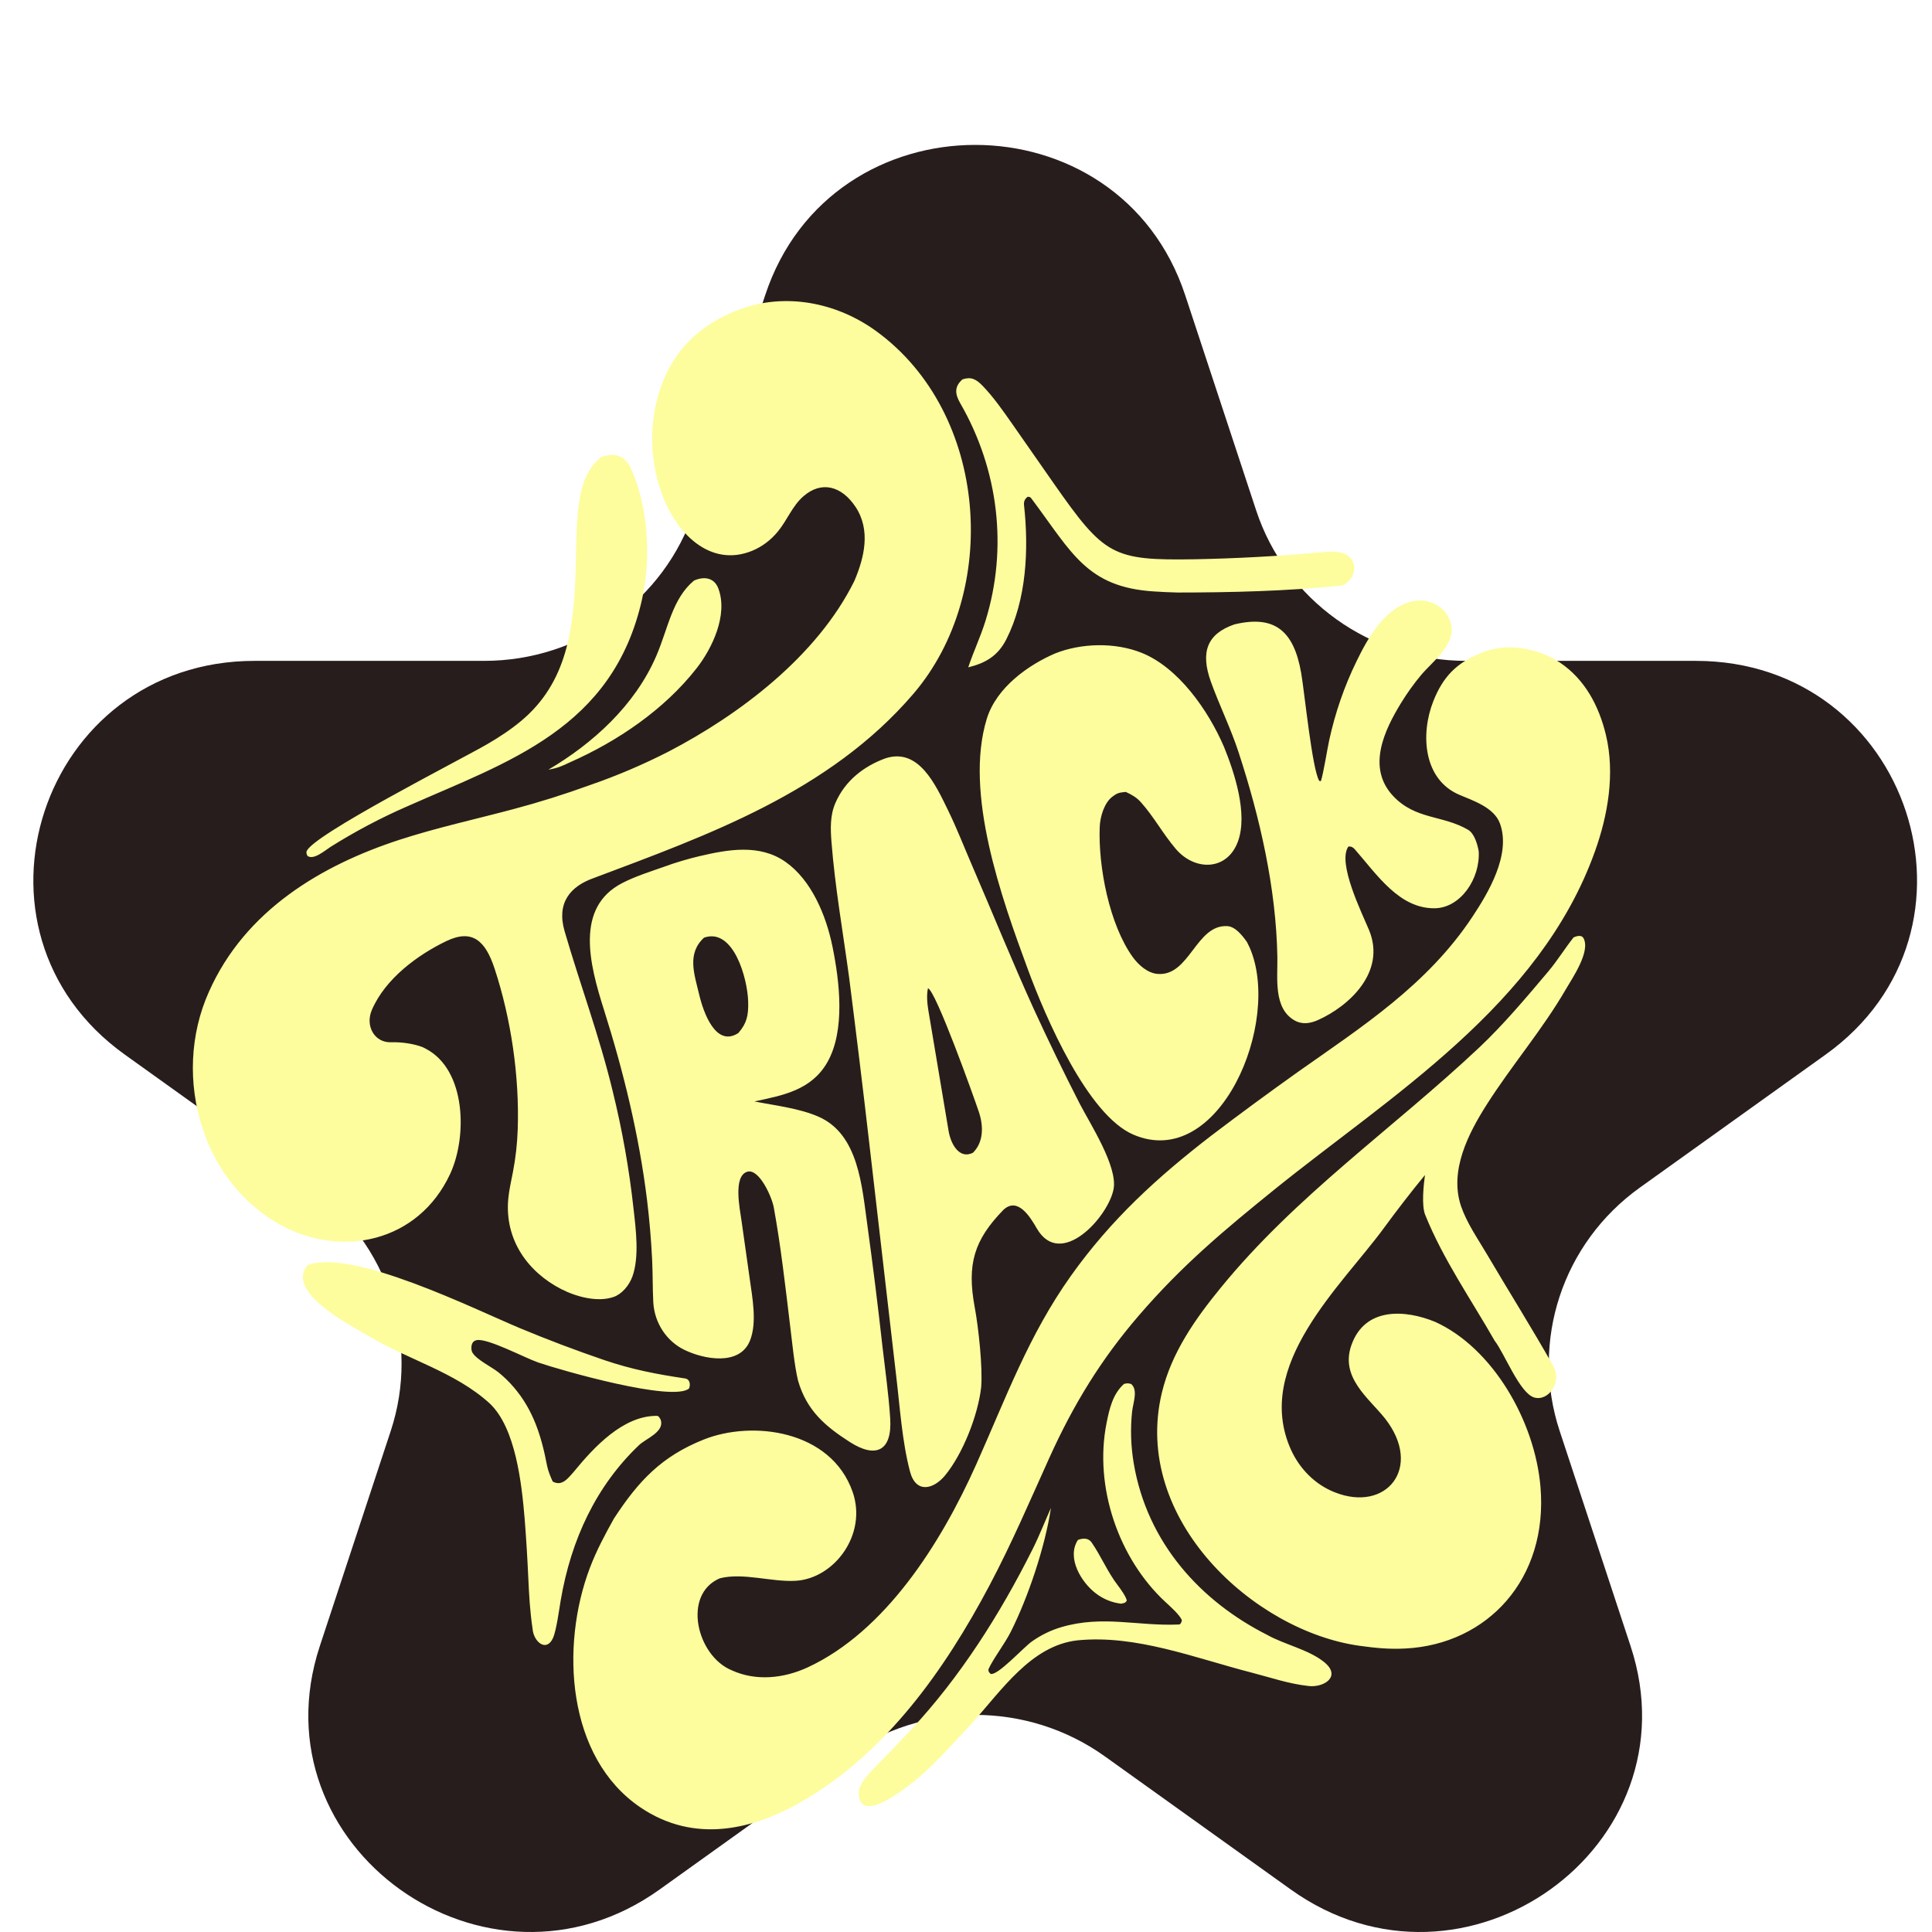
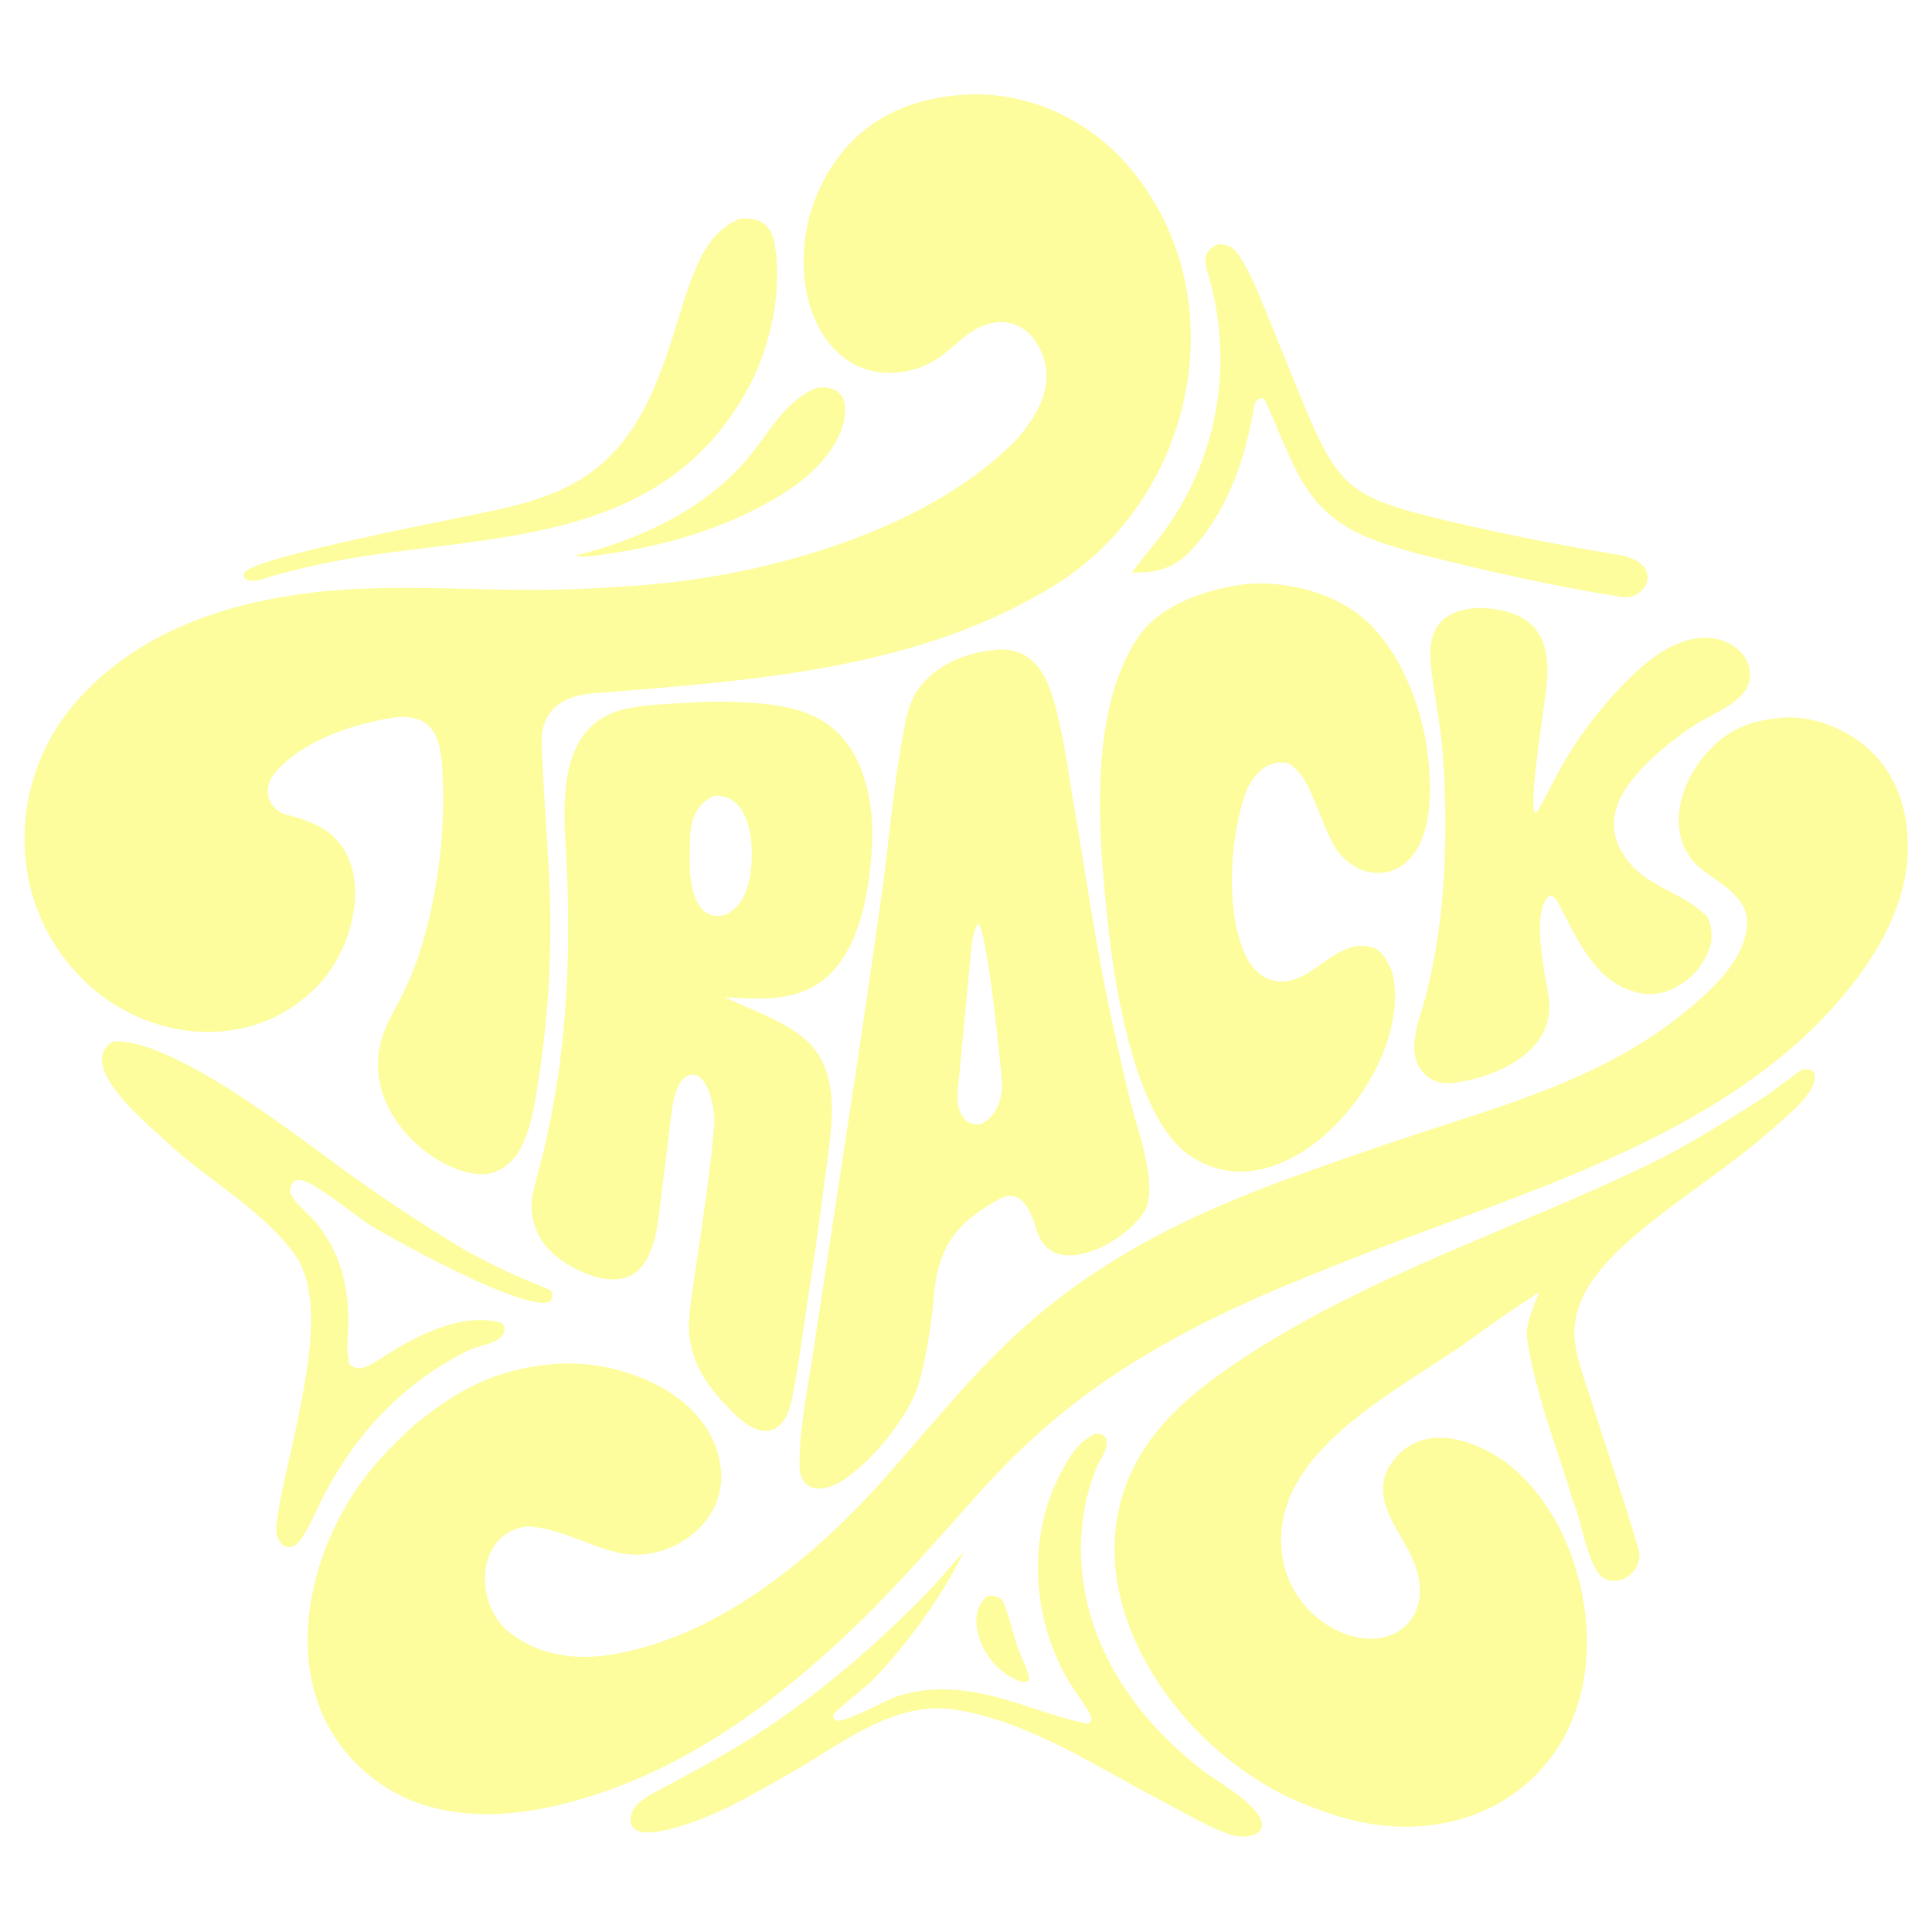
- <svg xmlns="http://www.w3.org/2000/svg" width="80" height="80" viewBox="0 0 80 80" fill="none">
-   <path d="M31.683 12.228C34.421 3.924 46.341 3.924 49.078 12.228L52.016 21.137C53.24 24.851 56.751 27.365 60.713 27.365H70.218C79.077 27.365 82.761 38.537 75.594 43.669L67.904 49.175C64.698 51.47 63.357 55.538 64.582 59.252L67.519 68.161C70.256 76.465 60.613 83.37 53.446 78.238L45.756 72.732C42.551 70.436 38.211 70.436 35.005 72.732L27.316 78.238C20.148 83.37 10.505 76.465 13.243 68.161L16.18 59.252C17.404 55.538 16.063 51.47 12.858 49.175L5.168 43.669C-1.999 38.537 1.684 27.365 10.543 27.365H20.049C24.011 27.365 27.522 24.851 28.746 21.137L31.683 12.228Z" fill="#281D1D" />
-   <path d="M46.542 57.305C46.694 57.273 46.687 57.271 46.838 57.308C47.133 57.557 46.919 58.082 46.878 58.449C46.802 59.161 46.825 59.885 46.946 60.596C47.504 63.904 49.736 66.315 52.464 67.693C53.18 68.097 54.166 68.297 54.814 68.81C55.571 69.409 54.828 69.884 54.196 69.815C53.35 69.722 52.633 69.467 51.826 69.259C49.469 68.652 47.037 67.679 44.608 67.924C42.693 68.141 41.471 70.001 40.242 71.359C39.264 72.401 38.355 73.481 37.171 74.262C36.861 74.467 35.654 75.292 35.56 74.333C35.525 73.963 35.818 73.622 36.043 73.373C36.612 72.794 37.176 72.209 37.732 71.613C39.752 69.447 41.396 66.866 42.756 64.152C43.032 63.602 43.265 63.004 43.518 62.439C43.272 64.059 42.576 66.135 41.852 67.573C41.593 68.087 41.114 68.698 40.926 69.129C40.949 69.266 40.923 69.205 41.021 69.313C41.312 69.393 42.367 68.228 42.724 67.973C43.101 67.705 43.515 67.503 43.952 67.375C45.667 66.871 47.111 67.343 48.813 67.267C48.899 67.263 48.921 67.164 48.94 67.096C48.866 66.877 48.423 66.489 48.248 66.326C46.331 64.547 45.292 61.581 45.82 58.927C45.939 58.327 46.078 57.723 46.542 57.305ZM65.159 38.815C65.285 38.762 65.488 38.693 65.573 38.855C65.863 39.407 65.104 40.506 64.85 40.944C63.865 42.646 62.593 44.112 61.547 45.762C60.817 46.916 60.002 48.466 60.497 49.941C60.738 50.644 61.184 51.279 61.557 51.913C62.471 53.465 63.435 54.998 64.32 56.567C64.692 57.227 64.121 58.035 63.532 57.868C62.929 57.697 62.3 56.041 61.89 55.516C60.907 53.796 59.757 52.147 59.014 50.304C58.856 49.913 58.95 49.05 59.005 48.656C58.459 49.314 57.807 50.162 57.3 50.856C55.555 53.239 51.896 56.525 53.449 60.014C53.821 60.84 54.473 61.479 55.263 61.79C57.41 62.65 58.94 60.762 57.349 58.734C56.662 57.875 55.489 57.036 55.957 55.703C56.523 54.089 58.226 54.239 59.429 54.737C61.801 55.812 63.552 58.827 63.787 61.558C64.116 65.389 61.583 68.087 58.195 68.261C57.524 68.296 56.971 68.242 56.3 68.149C51.924 67.545 46.861 62.909 48.108 57.68C48.506 56.011 49.495 54.615 50.524 53.353C53.659 49.498 57.706 46.715 61.26 43.368C62.25 42.435 63.225 41.278 64.112 40.225C64.478 39.791 64.8 39.269 65.159 38.815ZM61.285 27.057C62.298 26.593 63.663 26.808 64.606 27.444C65.613 28.124 66.205 29.21 66.498 30.434C66.881 32.038 66.578 33.763 66.044 35.251C63.766 41.632 57.573 45.379 52.775 49.253C50.7 50.929 48.936 52.402 47.148 54.483C45.594 56.29 44.455 58.144 43.447 60.374C42.65 62.14 41.882 63.932 40.979 65.637C39.089 69.207 36.702 72.523 33.339 74.519C31.216 75.779 28.76 76.356 26.521 74.842C23.463 72.775 23.197 68.159 24.425 64.924C24.702 64.195 25.047 63.553 25.421 62.882C26.453 61.298 27.412 60.301 29.131 59.612C31.157 58.799 34.411 59.219 35.305 61.775C35.921 63.535 34.547 65.37 32.937 65.458C31.934 65.512 30.78 65.11 29.809 65.353C28.237 66.021 28.85 68.565 30.296 69.162C31.302 69.623 32.453 69.502 33.45 69.04C36.64 67.557 38.941 63.955 40.424 60.638C41.66 57.872 42.591 55.293 44.347 52.826C46.02 50.476 47.929 48.746 50.136 47.04C51.327 46.134 52.531 45.249 53.747 44.384C56.377 42.527 59.102 40.788 60.976 37.952C61.604 37.002 62.582 35.394 62.11 34.099C61.869 33.438 61.005 33.155 60.431 32.912C58.939 32.279 58.809 30.406 59.351 29.033C59.756 28.013 60.315 27.455 61.285 27.057ZM44.634 63.766C44.823 63.694 45.06 63.667 45.2 63.868C45.596 64.44 45.863 65.099 46.292 65.654C46.386 65.776 46.66 66.153 46.655 66.289C46.564 66.396 46.58 66.364 46.425 66.406C46.038 66.357 45.699 66.223 45.376 65.978C44.776 65.522 44.154 64.507 44.634 63.766ZM12.749 52.379C14.595 51.701 19.598 54.186 21.511 54.989C22.675 55.475 23.853 55.92 25.04 56.325C26.182 56.711 27.205 56.906 28.377 57.08C28.551 57.105 28.607 57.314 28.531 57.495C27.851 58.064 23.237 56.744 22.285 56.417C21.736 56.228 20.193 55.406 19.742 55.492C19.658 55.508 19.59 55.546 19.552 55.634C19.507 55.739 19.504 55.915 19.567 56.016C19.748 56.31 20.351 56.597 20.634 56.821C20.865 57.007 21.081 57.216 21.277 57.446C22.088 58.393 22.42 59.474 22.654 60.696C22.694 60.907 22.798 61.153 22.886 61.347C23.267 61.559 23.518 61.217 23.759 60.944C24.587 59.933 25.803 58.61 27.21 58.628C27.276 58.629 27.351 58.756 27.369 58.826C27.487 59.307 26.744 59.569 26.46 59.84C24.692 61.523 23.647 63.741 23.217 66.27C23.158 66.613 23.04 67.516 22.896 67.832C22.623 68.427 22.091 67.984 22.052 67.438C21.944 66.717 21.909 66.054 21.876 65.347C21.839 64.531 21.79 63.716 21.726 62.901C21.603 61.446 21.356 59.121 20.272 58.108C18.842 56.808 16.898 56.302 15.288 55.336C14.593 54.919 11.761 53.503 12.749 52.379ZM36.651 31.405C38.036 30.941 38.734 32.477 39.272 33.584C39.634 34.329 39.93 35.096 40.259 35.856C41.108 37.819 41.915 39.82 42.8 41.766C43.407 43.089 44.042 44.399 44.704 45.692C45.145 46.545 46.286 48.3 46.111 49.236C45.892 50.396 43.916 52.57 42.932 50.867C42.658 50.391 42.144 49.546 41.55 50.096C40.336 51.346 40.029 52.342 40.361 54.13C40.52 54.983 40.697 56.641 40.627 57.453C40.489 58.638 39.85 60.229 39.13 61.098C38.658 61.668 37.925 61.864 37.679 60.926C37.35 59.671 37.262 58.244 37.107 56.955L35.993 47.323C35.729 45.035 35.45 42.749 35.159 40.465C34.907 38.604 34.578 36.749 34.43 34.867C34.386 34.308 34.37 33.76 34.592 33.25C34.997 32.316 35.777 31.728 36.651 31.405ZM28.975 35.449C30.134 35.179 31.455 34.931 32.535 35.695C33.599 36.447 34.207 37.898 34.471 39.196C34.768 40.653 35.008 42.684 34.253 43.995C33.584 45.155 32.396 45.358 31.24 45.608C32.095 45.779 33.076 45.885 33.887 46.237C35.562 46.966 35.689 49.127 35.92 50.762C36.149 52.428 36.356 54.096 36.542 55.767C36.655 56.753 36.796 57.723 36.86 58.718C36.954 60.114 36.244 60.389 35.188 59.71C34.182 59.064 33.407 58.416 33.047 57.174C32.895 56.563 32.793 55.5 32.713 54.858C32.515 53.231 32.334 51.608 32.04 49.993C31.962 49.562 31.428 48.358 30.933 48.522C30.355 48.715 30.632 50.04 30.705 50.552L31.042 52.934C31.152 53.734 31.355 54.751 31.057 55.507C30.633 56.578 29.136 56.286 28.331 55.891C27.613 55.539 27.106 54.801 27.052 53.938C27.02 53.344 27.033 52.731 27.002 52.129C26.961 51.313 26.891 50.497 26.792 49.684C26.46 46.991 25.817 44.367 25.001 41.789C24.418 39.946 23.792 37.576 25.772 36.562C26.328 36.277 26.944 36.086 27.531 35.879C27.959 35.719 28.531 35.552 28.975 35.449ZM30.597 12.823C32.47 12.111 34.62 12.496 36.299 13.724C40.946 17.122 41.429 24.519 37.82 28.731C34.332 32.803 29.286 34.589 24.569 36.364C23.613 36.706 23.037 37.386 23.379 38.56C24.023 40.773 24.819 42.899 25.363 45.154C25.762 46.767 26.054 48.407 26.234 50.059C26.332 50.917 26.475 52.044 26.189 52.851C26.058 53.219 25.755 53.584 25.408 53.704C24.741 53.935 23.861 53.697 23.242 53.38C21.863 52.674 20.886 51.339 21.047 49.633C21.084 49.247 21.173 48.886 21.244 48.507C21.353 47.934 21.418 47.35 21.438 46.762C21.512 44.572 21.164 42.186 20.478 40.102C20.104 38.968 19.566 38.447 18.48 38.97C17.307 39.534 15.963 40.511 15.399 41.816C15.107 42.492 15.52 43.197 16.214 43.157C16.615 43.147 17.114 43.212 17.498 43.359C17.547 43.382 17.596 43.407 17.645 43.433C19.306 44.317 19.352 47.076 18.639 48.611C17.323 51.44 14.133 52.114 11.586 50.705C10.097 49.878 8.949 48.45 8.39 46.732C7.773 44.864 7.865 42.825 8.646 41.079C10.149 37.679 13.342 35.818 16.532 34.777C18.078 34.273 19.692 33.923 21.267 33.502C22.329 33.22 23.378 32.89 24.413 32.514C25.538 32.126 26.637 31.658 27.702 31.112C30.579 29.611 33.831 27.194 35.381 24.048C35.791 23.081 36.064 21.947 35.423 20.984C34.852 20.128 34.019 19.892 33.264 20.553C32.801 20.958 32.597 21.542 32.203 22.017C31.915 22.367 31.553 22.638 31.148 22.806C29.417 23.515 27.98 22.095 27.379 20.372C26.845 18.845 26.883 17.166 27.485 15.708C28.101 14.239 29.224 13.341 30.597 12.823ZM43.696 27.055C44.776 26.627 46.169 26.589 47.275 27.033C48.784 27.639 50.026 29.393 50.687 30.936C51.123 32.008 51.673 33.699 51.264 34.834C50.818 36.07 49.473 36.076 48.685 35.149C48.142 34.509 47.792 33.838 47.246 33.223C47.062 33.015 46.851 32.9 46.614 32.791C46.336 32.822 46.264 32.829 46.037 33.009C45.728 33.255 45.554 33.809 45.537 34.238C45.472 35.891 45.937 38.291 46.909 39.636C47.157 39.975 47.528 40.294 47.932 40.328C49.261 40.439 49.519 38.274 50.821 38.349C51.152 38.368 51.441 38.733 51.636 39.011C51.675 39.085 51.712 39.16 51.746 39.237C53.093 42.326 50.48 48.505 46.931 46.983C45.039 46.172 43.308 42.166 42.552 40.113C41.478 37.198 39.911 32.837 40.863 29.757C41.265 28.456 42.6 27.524 43.696 27.055ZM38.424 40.921C38.337 41.331 38.432 41.783 38.502 42.198C38.761 43.742 39.019 45.287 39.279 46.83C39.369 47.369 39.721 48.017 40.288 47.733C40.73 47.294 40.73 46.631 40.532 46.04C40.323 45.416 38.744 41.005 38.424 40.921ZM51.113 25.855C52.761 25.461 53.571 26.095 53.879 27.867C54.015 28.649 54.334 31.871 54.628 32.335L54.695 32.346C54.802 32.017 54.952 31.058 55.038 30.658C55.286 29.515 55.666 28.416 56.169 27.387C56.634 26.425 57.29 25.278 58.309 24.946C59.005 24.711 59.895 25.006 60.089 25.869C60.274 26.697 59.304 27.406 58.851 27.944C58.546 28.308 58.266 28.699 58.014 29.11C57.337 30.219 56.574 31.778 57.689 32.963C58.617 33.948 59.742 33.747 60.789 34.359C61.044 34.508 61.175 34.94 61.23 35.246C61.298 36.386 60.477 37.592 59.417 37.609C57.945 37.633 57.022 36.223 56.1 35.168C56.022 35.079 55.942 35.042 55.834 35.052C55.361 35.727 56.403 37.822 56.689 38.512C57.408 40.247 55.861 41.662 54.577 42.237C54.258 42.379 53.93 42.434 53.605 42.254C52.721 41.751 52.908 40.497 52.893 39.626C52.843 36.778 52.168 33.841 51.286 31.147C50.959 30.147 50.492 29.208 50.139 28.226C49.702 27.008 49.975 26.248 51.113 25.855ZM29.153 38.826C28.433 39.49 28.75 40.335 28.952 41.185C29.131 41.94 29.644 43.38 30.574 42.775C30.922 42.371 30.995 42.054 30.98 41.476C30.956 40.517 30.371 38.402 29.153 38.826ZM39.854 15.709C40.21 15.592 40.415 15.693 40.696 15.984C41.14 16.445 41.527 17.001 41.899 17.531L43.621 19.999C45.734 23.018 46.058 23.212 49.48 23.158C51.224 23.124 52.966 23.029 54.701 22.871C55.041 22.84 55.562 22.78 55.859 23.052C56.33 23.454 55.96 24.204 55.481 24.253C53.284 24.477 50.967 24.535 48.759 24.535C48.431 24.527 48.104 24.512 47.777 24.49C45.007 24.312 44.386 22.886 42.751 20.699C42.668 20.588 42.67 20.576 42.557 20.569C42.444 20.645 42.386 20.761 42.402 20.91C42.607 22.762 42.5 24.839 41.669 26.474C41.31 27.178 40.789 27.461 40.093 27.633C40.308 26.981 40.592 26.399 40.806 25.712C41.739 22.705 41.352 19.455 39.766 16.705C39.534 16.302 39.517 16.007 39.854 15.709ZM24.881 18.934C25.422 18.724 25.874 18.827 26.152 19.455C26.852 21.034 26.957 23.135 26.592 24.785C25.396 30.191 21.004 31.547 16.868 33.387C15.771 33.864 14.709 34.426 13.688 35.067C13.444 35.224 12.983 35.629 12.729 35.439C12.708 35.38 12.68 35.335 12.691 35.272C12.798 34.642 19.136 31.422 20.176 30.814C20.66 30.532 21.134 30.223 21.57 29.86C23.495 28.259 23.774 26.001 23.841 23.47C23.863 22.668 23.853 21.854 23.945 21.059C24.042 20.213 24.244 19.457 24.881 18.934ZM28.735 24.042C29.118 23.868 29.568 23.89 29.747 24.372C30.154 25.471 29.481 26.854 28.856 27.657C27.499 29.401 25.534 30.712 23.604 31.564C23.258 31.73 23.081 31.806 22.707 31.87C24.526 30.8 26.291 29.22 27.178 27.155C27.667 26.018 27.835 24.792 28.735 24.042Z" fill="#FDFD9D" />
+ <svg xmlns="http://www.w3.org/2000/svg" width="1024" height="1024" viewBox="0 0 1024 1024" fill="none">
+   <path d="M580.616 759.854C583.182 760.001 583.071 759.937 585.347 761.077C589.046 765.888 583.451 772.635 581.273 777.786C577.121 787.81 574.496 798.401 573.485 809.203C568.756 859.444 594.553 903.413 632.543 934.409C642.343 943.165 657.325 950.042 665.585 960.106C675.225 971.852 661.369 975.738 651.531 972.186C638.365 967.433 627.937 960.821 615.87 954.549C580.634 936.232 545.698 912.314 505.793 906.065C474.222 901.481 446.968 923.52 421.666 938.25C401.689 949.424 382.677 961.406 360.496 967.963C354.676 969.684 331.941 976.768 334.407 962.486C335.361 956.966 341.455 953.203 346.097 950.496C357.595 944.399 369.045 938.199 380.417 931.793C421.717 908.531 458.707 877.732 491.71 843.863C498.398 837 504.598 829.275 510.974 822.11C500.342 844.601 480.637 871.91 463.103 889.838C456.83 896.252 446.623 903.175 441.829 908.665C441.642 910.745 441.469 909.748 442.598 911.711C446.897 914.065 468.627 901.404 475.398 899.155C482.546 896.79 490.017 895.538 497.546 895.446C527.111 895.057 548.267 907.729 575.843 913.495C577.242 913.788 578.002 912.437 578.581 911.532C578.3 908.052 572.805 900.643 570.671 897.578C547.32 864.038 542.95 816.832 562.366 780.466C566.759 772.24 571.465 764.041 580.616 759.854ZM955.195 566.891C957.431 566.642 960.979 566.445 961.672 569.148C964.025 578.32 947.338 591.192 941.458 596.528C918.642 617.228 892.215 633.357 868.649 653.076C852.184 666.853 832.734 686.043 834.577 709.44C835.533 720.602 840.055 731.621 843.411 742.313C851.638 768.514 860.726 794.644 868.422 820.978C871.657 832.049 859.173 841.458 850.437 836.653C841.481 831.73 838.241 805.182 833.843 795.917C825.198 766.999 813.597 738.456 809.303 708.726C808.392 702.423 813.481 690.27 815.994 684.776C804.516 692.124 790.577 701.782 779.58 709.791C741.788 737.315 669.614 770.203 680.08 827.077C682.62 840.554 690.438 852.458 701.794 860.145C732.633 881.285 764.933 860.1 747.84 824.267C740.378 809.022 725.053 792.121 738.05 774.677C753.792 753.549 780.445 762.612 797.648 774.683C831.202 799.86 846.785 850.644 839.263 891.208C828.712 948.101 776.998 976.994 722.014 965.844C711.128 963.637 702.51 960.62 692.145 956.569C624.552 930.144 562.604 842.472 604.183 771.661C617.451 749.065 639.047 732.818 660.743 718.66C726.876 675.404 803.19 651.379 873.937 617.177C893.649 607.648 914.043 594.797 932.595 583.118C940.256 578.296 947.56 572.025 955.195 566.891ZM941.667 380.711C959.817 378.068 980.779 386.708 993.257 399.739C1006.59 413.662 1011.57 431.8 1011.2 450.738C1010.71 475.541 998.738 499.331 984.041 518.762C921.195 602.107 806.534 631.464 713.691 668.285C673.534 684.212 639.204 698.443 601.961 721.401C569.603 741.347 543.701 763.634 518.357 791.909C498.286 814.304 478.579 837.198 457.074 858.282C412.072 902.424 360.148 940.881 298.043 956.249C258.823 965.954 217.122 964.404 187.508 933.408C147.074 891.089 161.882 823.067 194.919 781.103C202.361 771.65 210.521 763.741 219.288 755.523C242.36 736.698 261.834 726.115 292.218 723.053C328.036 719.442 378.396 738.68 382.162 779.361C384.755 807.379 355.174 828.445 329.017 823.213C312.735 819.956 295.924 809.457 279.358 809.056C251.427 812.403 250.74 851.79 271.425 866.277C285.64 877.023 304.57 879.908 322.431 877.229C379.66 868.604 431.398 825.656 468.841 783.528C500.061 748.403 525.618 714.767 563.939 686.072C600.441 658.74 638.164 641.36 680.557 625.517C703.373 617.188 726.314 609.207 749.37 601.574C799.17 585.264 849.976 571.031 891.711 537.47C905.684 526.233 927.998 506.866 925.791 486.187C924.663 475.623 911.999 468.033 903.818 462.193C882.517 446.985 888.172 419.294 902.527 401.573C913.239 388.412 924.493 382.561 941.667 380.711ZM523.38 845.847C526.708 845.567 530.626 846.115 532.032 849.599C536.024 859.492 537.563 870.129 542.147 879.917C543.149 882.057 545.987 888.625 545.348 890.583C543.437 891.778 543.825 891.375 541.158 891.364C535.162 889.091 530.289 885.765 526.13 880.903C518.403 871.869 512.638 854.657 523.38 845.847ZM59.832 552.044C92.194 549.675 162.053 605.894 189.385 625.266C206.019 637.013 223.02 648.232 240.362 658.904C257.052 669.11 272.643 676.052 290.707 683.311C293.386 684.387 293.405 687.637 291.446 689.968C278.206 695.466 209.752 657.706 195.87 649.121C187.855 644.165 166.524 625.998 158.945 625.431C157.535 625.326 156.293 625.598 155.332 626.718C154.183 628.055 153.392 630.603 153.977 632.329C155.666 637.323 164.143 643.916 167.745 648.307C170.688 651.934 173.274 655.838 175.467 659.964C184.537 676.976 185.403 693.986 184.087 712.656C183.86 715.872 184.511 719.862 185.115 723.03C190.357 727.647 195.771 723.71 200.771 720.722C218.2 709.403 243.156 695.116 265.611 701.055C266.663 701.334 267.342 703.484 267.34 704.569C267.239 712.03 254.267 712.826 248.594 715.606C213.328 732.882 187.433 760.834 170.091 795.775C167.735 800.522 162.12 813.135 158.51 817.121C151.675 824.667 144.987 816.094 146.61 808.016C147.859 797.114 150.045 787.362 152.428 776.975C155.214 764.994 157.781 752.963 160.127 740.889C164.176 719.297 169.815 684.581 156.636 665.509C139.11 640.887 110.073 625.698 88.273 605.18C78.874 596.333 39.353 564.357 59.832 552.044ZM529.231 344.296C553.334 343.154 558.178 368.251 562.216 386.478C564.932 398.742 566.5 411.047 568.628 423.398C574.123 455.307 578.769 487.583 584.906 519.376C589.167 541.023 593.933 562.568 599.196 583.993C602.725 598.149 613.761 628.216 607.073 641.076C598.778 657.027 558.152 680.584 549.432 651.902C546.998 643.896 542.263 629.553 530.485 635.132C505.877 648.37 496.841 661.572 494.773 688.861C493.787 701.868 489.791 726.628 485.305 738.124C478.206 754.744 461.393 775.232 446.269 784.932C436.366 791.304 423.817 791.19 423.751 776.593C423.663 757.054 428.148 736.012 430.993 716.689L452.952 572.497C458.161 538.247 463.15 503.965 467.919 469.651C471.567 441.646 473.948 413.424 479.364 385.53C480.973 377.245 482.979 369.236 488.627 362.739C498.985 350.827 513.899 345.45 529.231 344.296ZM364.714 372.459C372.234 371.869 382.085 371.763 389.62 372.055C409.307 372.82 431.472 374.555 445.622 389.996C459.553 405.2 463.281 428.694 462.151 448.584C460.884 470.914 456.36 501.345 438.84 517.311C423.338 531.439 403.47 529.579 383.933 528.54C396.915 534.462 412.177 539.971 423.707 548.357C447.532 565.682 440.638 597.526 437.579 622.174C434.358 647.257 430.79 672.293 426.878 697.277C424.605 712.042 422.858 726.671 419.767 741.349C415.502 761.996 403 763.109 388.888 749.005C375.448 735.575 365.724 723.05 365.09 703.582C365.168 694.1 367.916 678.273 369.29 668.649C372.842 644.243 376.66 619.967 378.622 595.359C379.145 588.791 375.586 569.18 366.977 569.568C356.915 570.02 355.889 590.365 354.933 598.075L350.478 633.982C348.94 646.032 348.007 661.611 340.102 671.366C328.892 685.198 306.123 674.909 294.858 665.933C284.812 657.928 279.733 645.184 282.447 632.438C284.377 623.698 287.115 614.858 289.111 606.009C291.826 593.998 294.073 581.886 295.848 569.701C301.657 529.299 302.194 488.66 299.786 447.971C298.066 418.885 297.806 381.981 333.729 375.271C343.812 373.388 354.451 373.086 364.714 372.459ZM509.025 50.344C541.966 47.564 574.811 61.825 596.634 86.418C657.024 154.469 634.185 263.683 558.983 310.213C486.299 355.186 398.116 360.722 315.226 367.423C298.512 368.512 286.483 376.045 287.105 394.457C288.276 429.153 292.249 463.209 291.642 498.108C291.379 523.119 289.271 548.076 285.336 572.778C283.349 585.615 280.99 602.53 273.071 613.07C269.454 617.886 263.099 621.953 257.053 622.296C245.412 622.956 232.291 615.961 223.686 608.862C204.523 593.054 194.384 569.744 204.017 545.658C206.2 540.2 209.113 535.324 211.81 530.108C215.926 522.238 219.383 514.04 222.145 505.598C232.369 474.124 236.651 438.117 234.269 405.113C232.972 387.163 226.509 377.442 206.951 380.631C185.829 384.075 160.263 392.817 145.841 409.474C138.374 418.097 142.09 430.003 153.367 432.218C159.829 433.696 167.55 436.648 173.103 440.32C173.791 440.862 174.469 441.416 175.136 441.982C198.096 461.52 187.432 501.724 169.665 521.098C136.906 556.821 83.046 553.71 48.066 522.988C27.634 504.991 15.137 479.652 13.293 452.487C11.128 422.9 21.029 393.697 40.741 371.528C78.854 328.279 137.692 314.181 193.073 311.964C219.934 310.889 247.22 312.342 274.183 312.595C292.347 312.785 310.513 312.239 328.634 310.955C348.26 309.877 367.794 307.52 387.112 303.898C439.391 293.741 501.445 271.81 539.274 232.44C549.836 220.077 558.899 204.739 552.599 188.19C546.991 173.46 534.631 166.669 519.813 173.209C510.72 177.222 505.042 184.864 496.766 190.158C490.692 194.075 483.795 196.535 476.613 197.345C445.955 200.632 428.806 174.245 426.302 146.841C424.064 122.534 431.611 98.335 447.273 79.611C463.205 60.791 484.892 52.307 509.025 50.344ZM660.034 309.606C679.108 307.758 701.565 312.829 717.441 323.729C739.117 338.611 751.762 369.068 755.961 394.112C758.528 411.425 760.343 438.164 749.102 452.971C736.855 469.104 715.297 463.752 706.508 447.123C700.444 435.652 697.614 424.515 691.411 413.392C689.317 409.635 686.432 407.102 683.079 404.567C678.496 403.901 677.328 403.713 672.945 405.407C666.971 407.716 661.884 415.053 659.84 421.21C651.971 444.915 649.517 481.599 659.523 505.036C662.096 510.952 666.728 517.074 673.053 519.195C693.89 526.182 706.941 495.821 727.485 502.155C732.719 503.77 735.844 510.233 737.815 515.05C738.143 516.282 738.416 517.527 738.636 518.782C747.454 569.02 680.076 648.088 629.514 611.678C602.576 592.28 591.412 527.193 587.783 494.37C582.627 447.751 575.536 378.183 603.506 337.354C615.323 320.104 640.551 311.986 660.034 309.606ZM518.328 489.404C515.227 495.006 514.883 501.936 514.283 508.242C512.052 531.676 509.799 555.127 507.591 578.56C506.814 586.749 509.764 597.56 520.027 595.736C528.928 591.148 531.666 581.534 530.934 572.156C530.162 562.255 523.105 491.913 518.328 489.404ZM783.784 322.186C811.809 323.119 822.169 335.597 819.785 362.543C818.733 374.438 810.525 422.443 813.316 430.363L814.344 430.793C817.422 426.451 823.771 413.147 826.809 407.702C835.506 392.131 846.14 377.722 858.454 364.82C869.863 352.748 885.1 338.766 902.798 338.066C914.916 337.465 927.955 345.331 927.489 358.631C927.041 371.39 908.575 377.759 899.097 383.73C892.696 387.786 886.604 392.311 880.871 397.268C865.432 410.616 846.781 430.128 859.743 451.817C870.528 469.862 889.393 471.485 903.63 484.59C907.095 487.779 907.416 494.572 907.023 499.231C903.409 516.035 885.288 530.217 868.24 526.186C844.558 520.587 835.603 496.42 825.198 477.394C824.32 475.788 823.188 474.931 821.42 474.633C811.039 482.5 819.08 517.097 820.811 528.265C825.162 556.334 794.544 570.605 771.604 573.772C765.906 574.532 760.42 574.023 755.958 570.094C743.886 559.224 752.048 541.79 755.4 529.102C766.371 487.588 767.691 442.276 764.694 399.642C763.582 383.819 759.996 368.314 758.399 352.646C756.42 333.221 763.945 323.293 783.784 322.186ZM396.843 467.561C400.422 453.561 399.789 420.525 378.534 421.758C364.256 428.476 365.846 441.996 365.565 455.147C365.316 466.808 367.568 489.788 384.982 484.749C392.22 480.295 394.684 476.007 396.843 467.561ZM645.384 129.535C651.567 129.28 654.44 131.568 657.737 136.929C662.948 145.399 666.85 155.028 670.614 164.228L687.983 206.955C709.356 259.279 713.749 263.41 768.776 276.445C796.85 282.99 825.128 288.624 853.566 293.337C859.142 294.268 867.739 295.502 871.379 300.647C877.252 308.382 868.236 317.76 860.359 316.534C824.247 310.914 786.904 302.407 751.54 293.479C746.327 292.041 741.141 290.507 735.984 288.876C692.359 275.115 688.322 251.928 671.168 213.612C670.298 211.669 670.372 211.487 668.602 210.937C666.472 211.578 665.054 213.03 664.704 215.251C660.329 242.944 650.048 272.634 629.976 292.992C621.328 301.763 611.805 303.748 599.943 303.436C606.08 294.852 613.037 287.562 619.292 278.454C646.658 238.61 653.901 189.912 639.861 143.626C637.806 136.852 638.758 132.502 645.384 129.535ZM392.241 115.928C401.784 115.076 408.601 118.378 410.459 128.608C415.132 154.344 408.142 185.233 395.473 207.698C353.984 281.268 278.059 283.211 204.211 293.193C184.677 295.689 165.342 299.543 146.345 304.725C141.78 306.015 132.735 310.031 129.44 306.247C129.35 305.308 129.086 304.549 129.52 303.668C133.815 294.961 248.64 273.844 267.812 269.237C276.725 267.095 285.607 264.536 294.088 261.037C331.528 245.589 345.328 213.949 356.857 177.514C360.511 165.965 363.728 154.12 368.474 142.966C373.527 131.094 379.895 120.944 392.241 115.928ZM432.873 205.54C439.72 204.559 446.838 206.692 447.707 214.4C449.688 231.991 433.182 249.339 419.857 258.463C390.919 278.274 354.033 289.35 319.604 293.913C313.38 294.918 310.238 295.311 303.99 294.733C337.533 286.563 372.341 270.764 395.076 244.408C407.602 229.887 415.356 212.787 432.873 205.54Z" fill="#FDFD9D" />
</svg>
